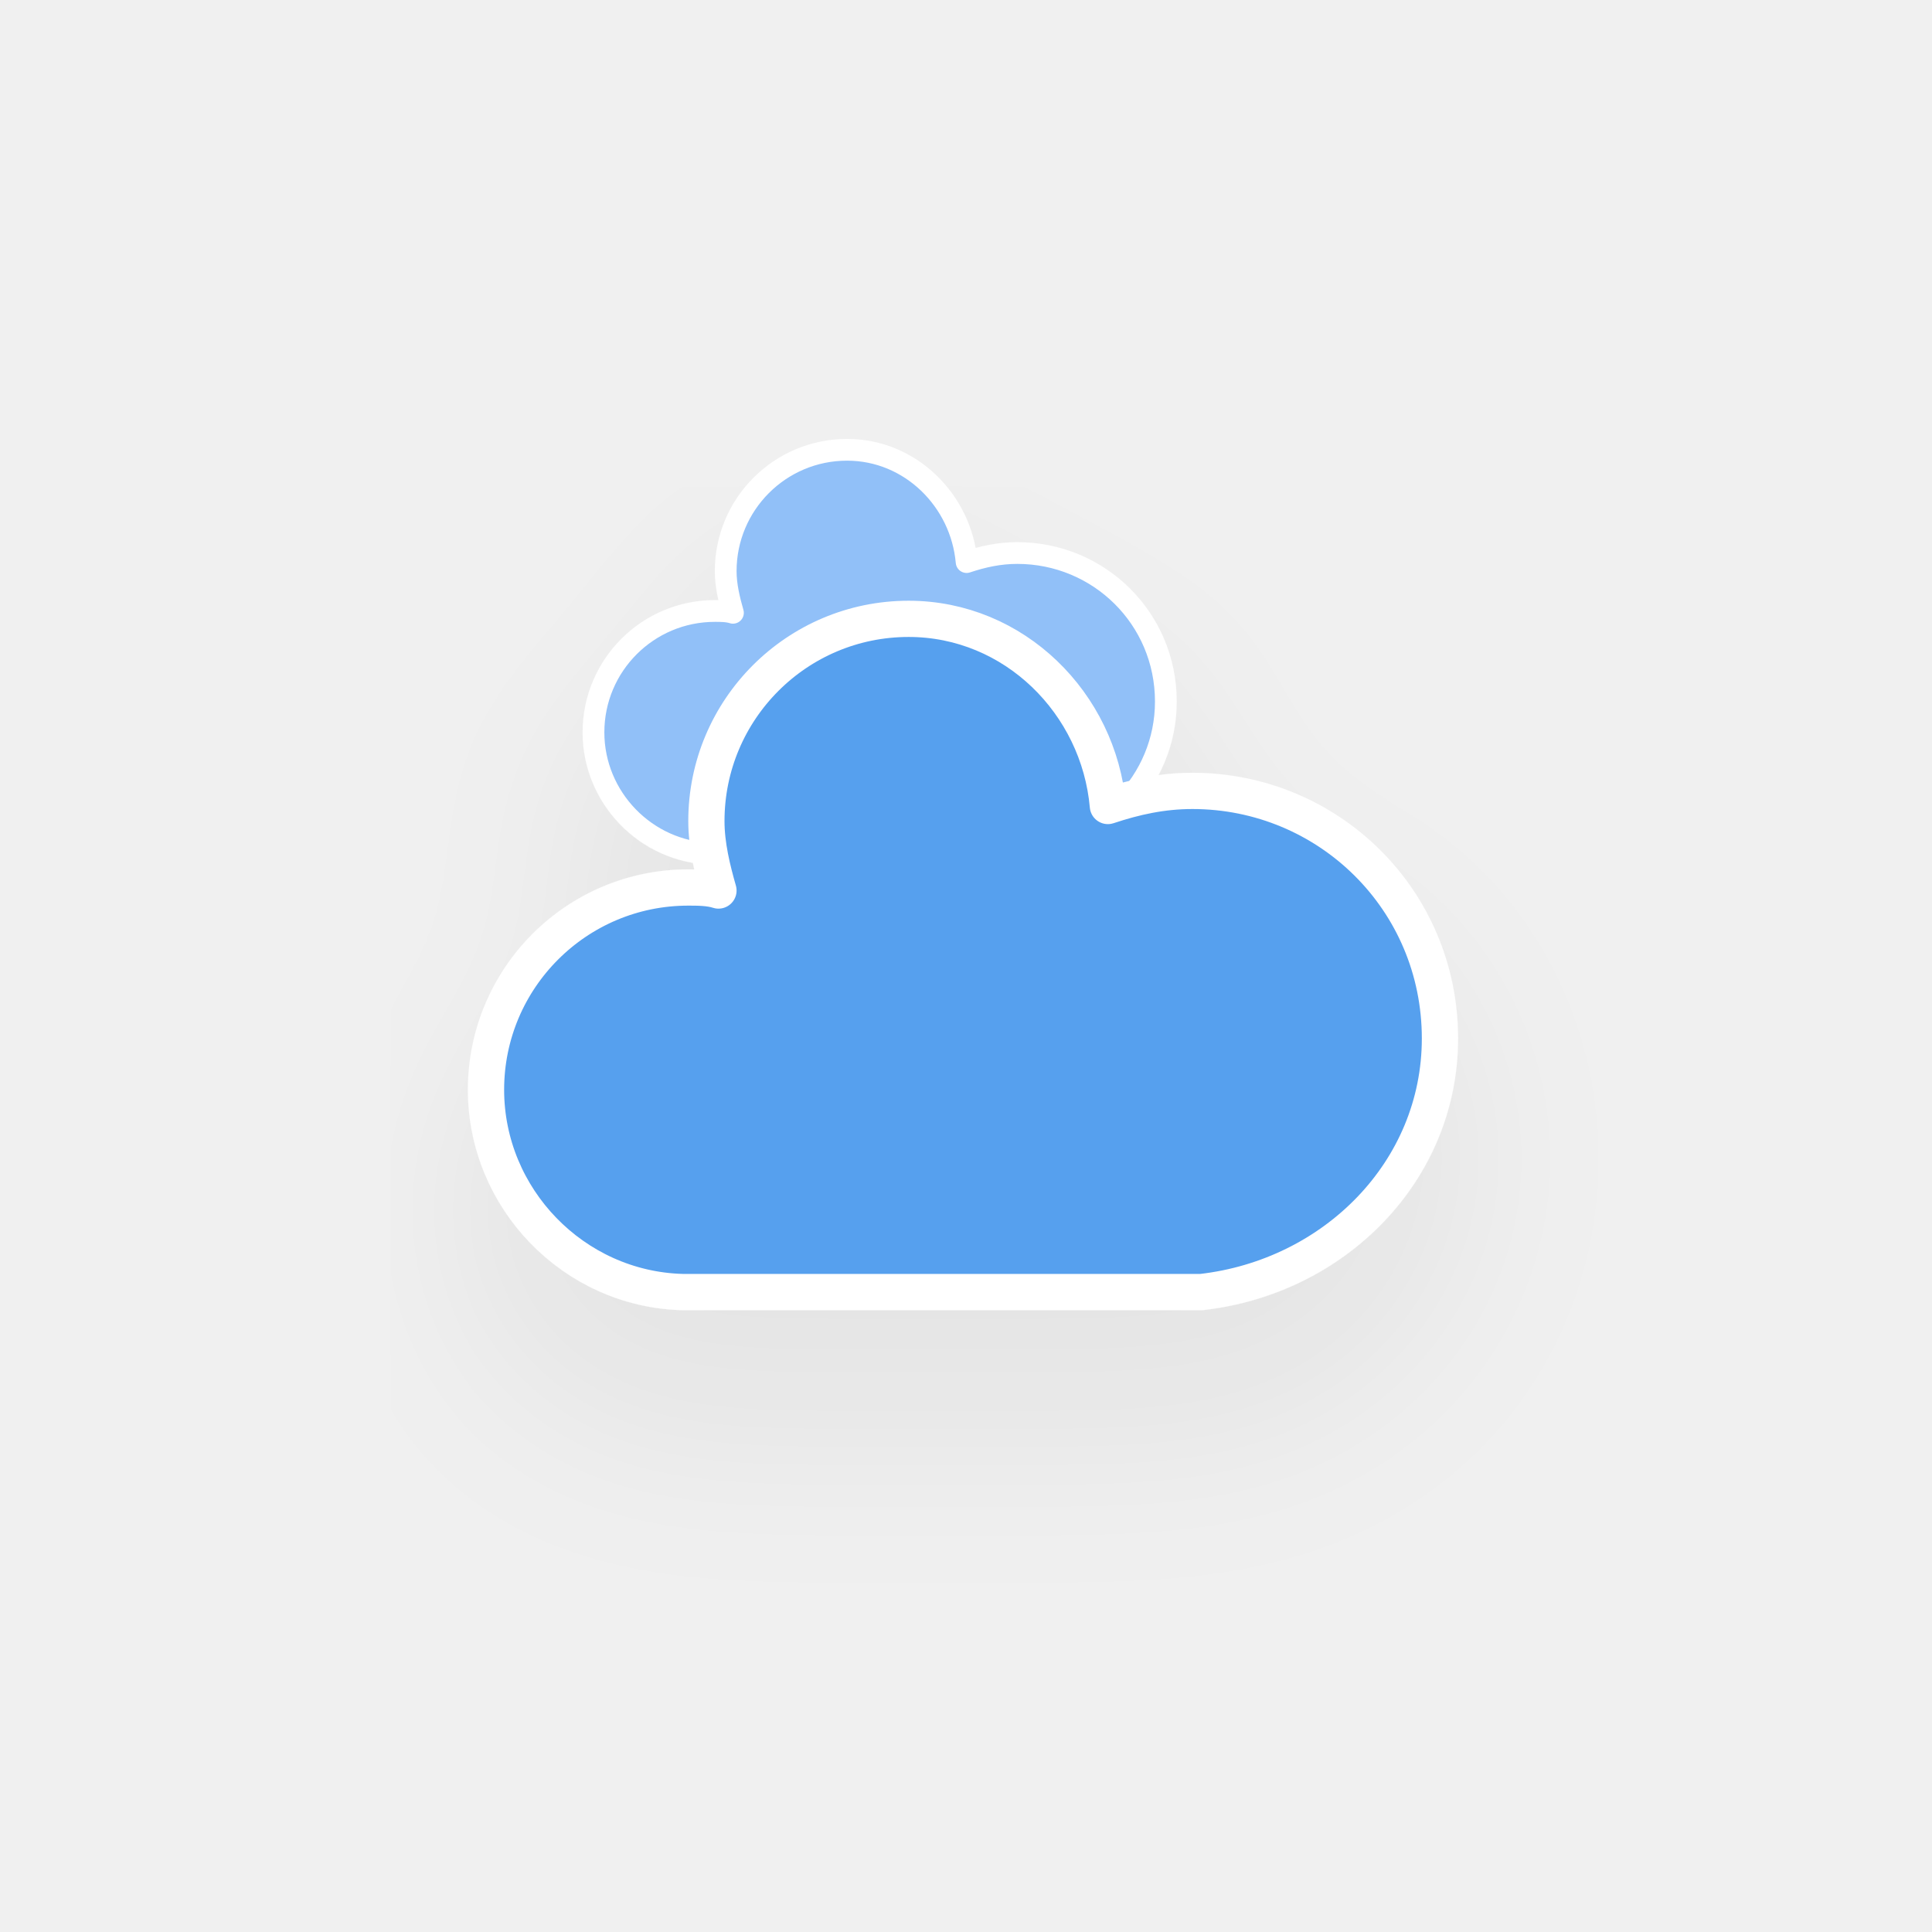
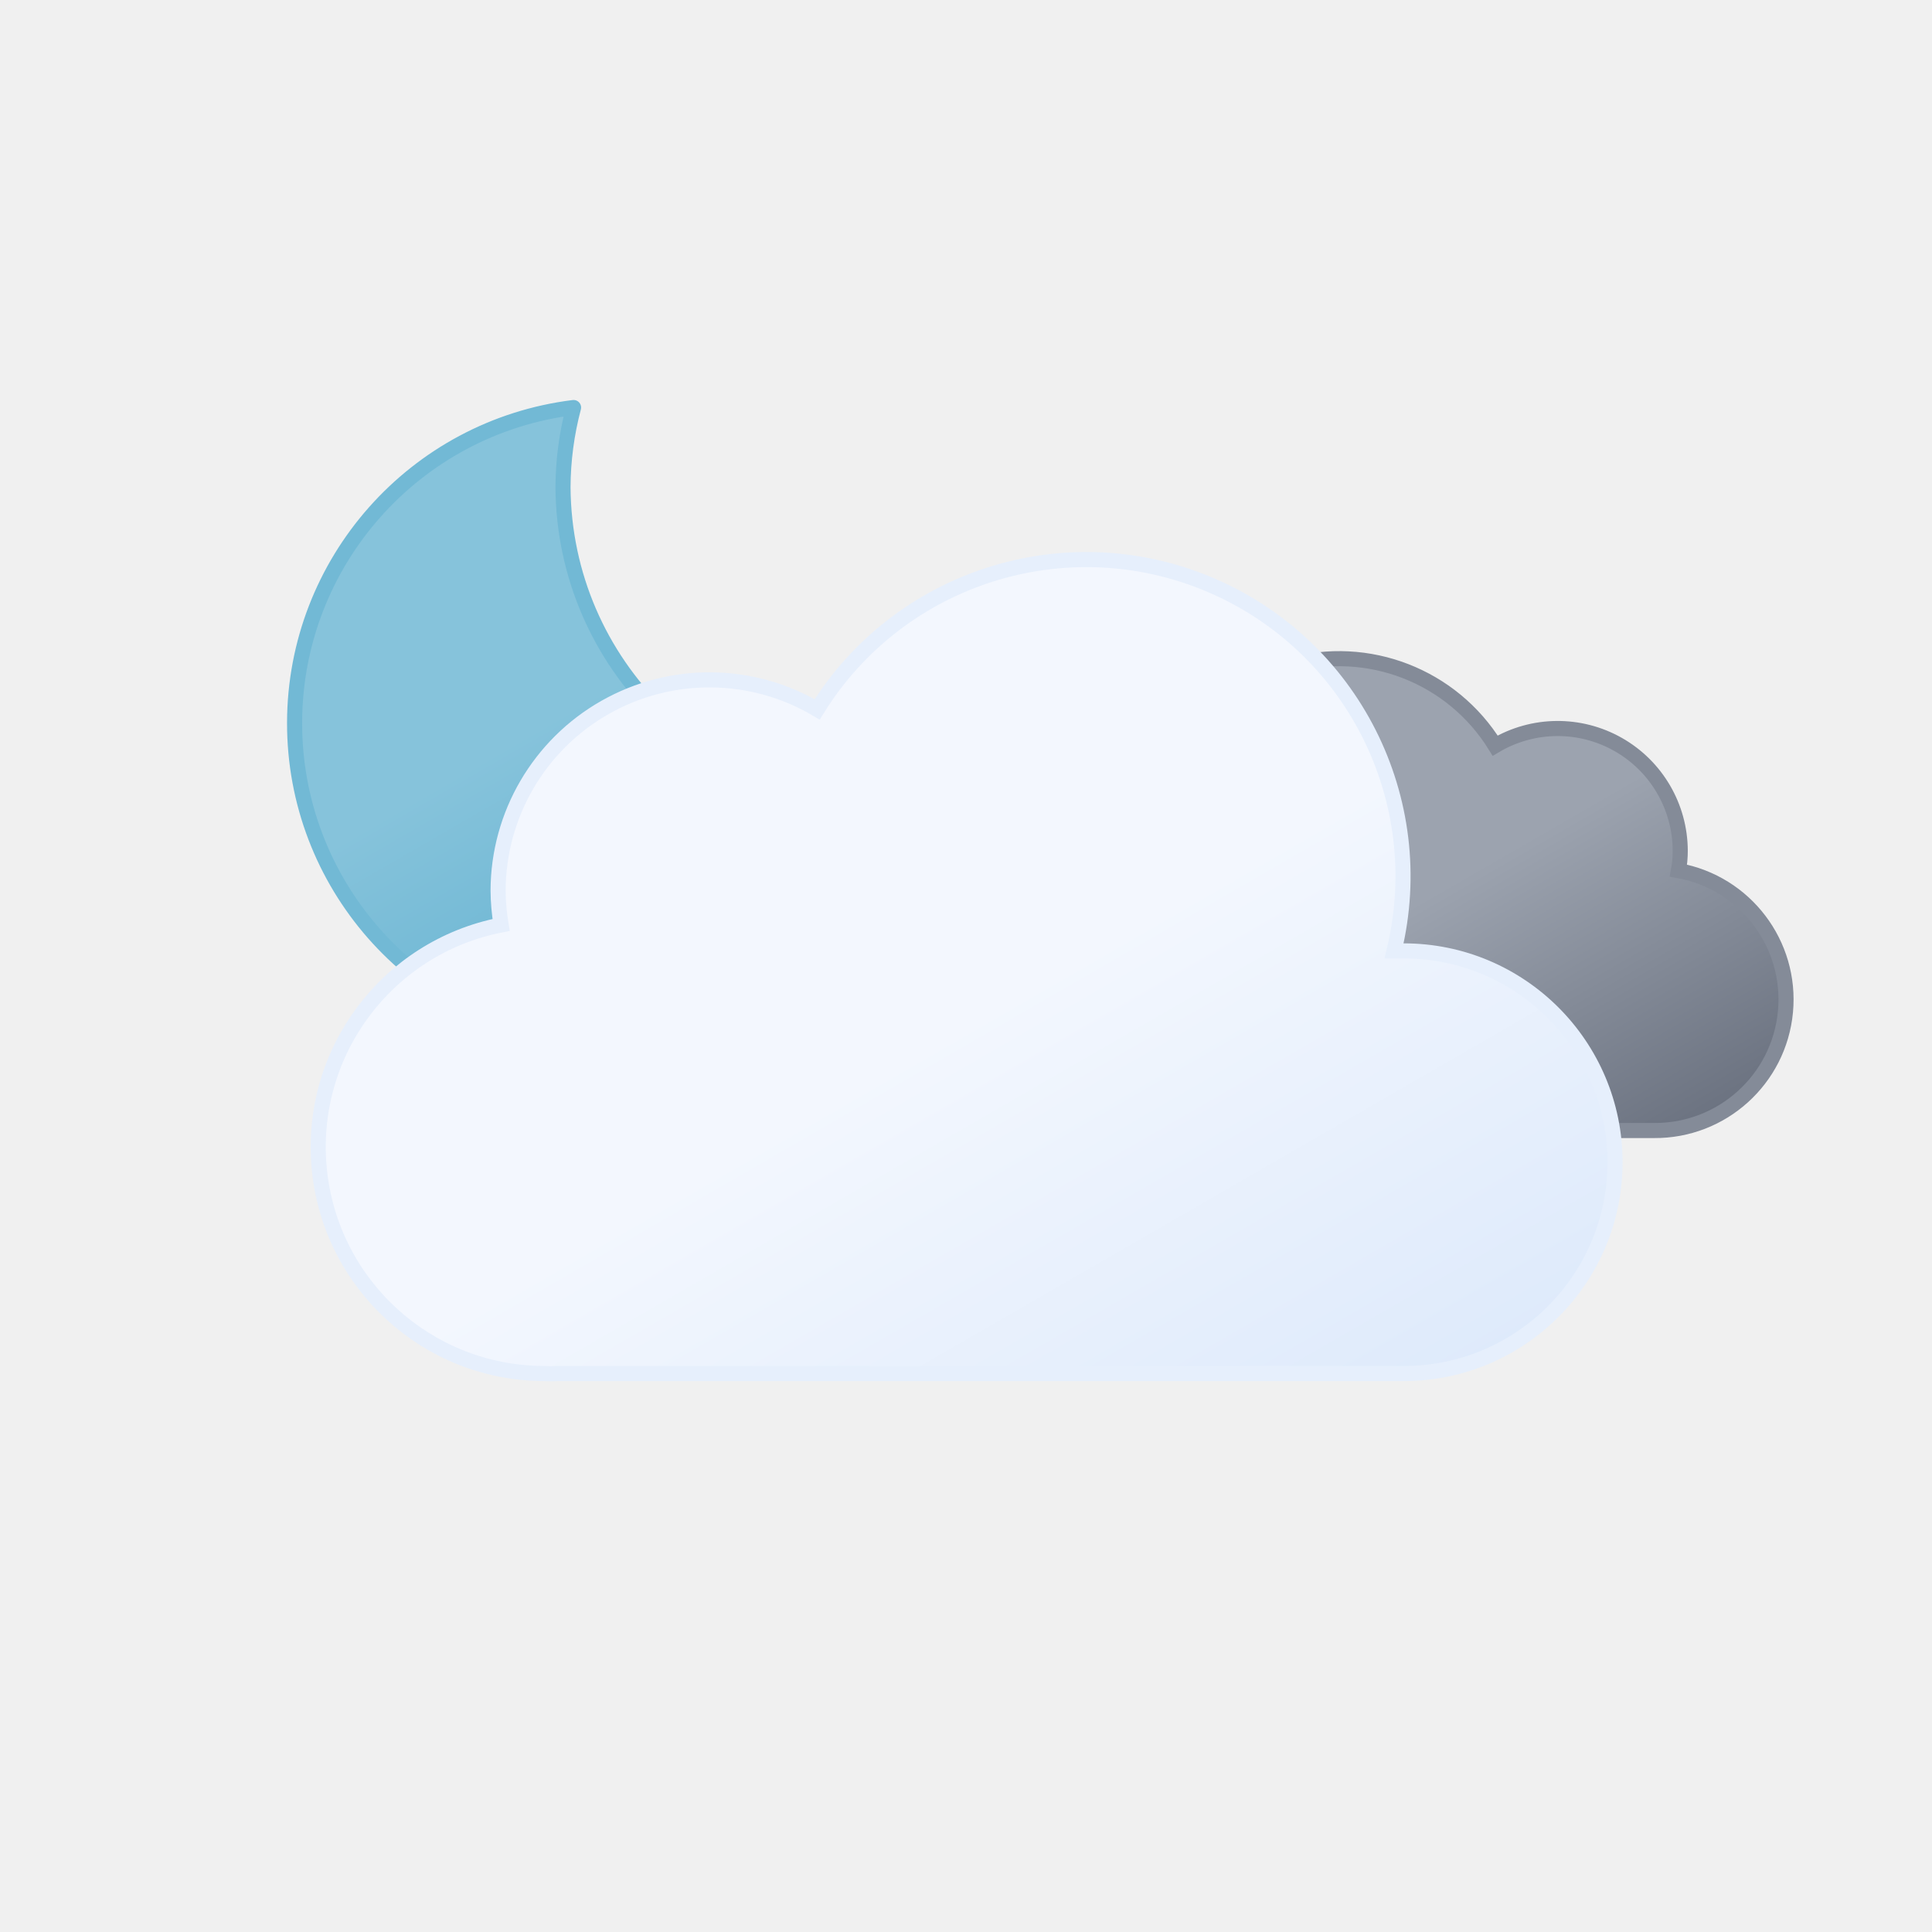
- <svg xmlns="http://www.w3.org/2000/svg" version="1.1" width="64" height="64" viewbox="0 0 64 64">
+ <svg xmlns="http://www.w3.org/2000/svg" viewBox="0 0 64 64">
  <defs>
-     <filter id="blur" width="200%" height="200%">
-       <feGaussianBlur in="SourceAlpha" stdDeviation="3" />
-       <feOffset dx="0" dy="4" result="offsetblur" />
-       <feComponentTransfer>
-         <feFuncA type="linear" slope="0.05" />
-       </feComponentTransfer>
-       <feMerge>
-         <feMergeNode />
-         <feMergeNode in="SourceGraphic" />
-       </feMerge>
-     </filter>
-     <style type="text/css">
- /*
- ** CLOUDS
- */
- @keyframes am-weather-cloud-1 {
-   0% {
-     -webkit-transform: translate(-5px,0px);
-        -moz-transform: translate(-5px,0px);
-         -ms-transform: translate(-5px,0px);
-             transform: translate(-5px,0px);
-   }
- 
-   50% {
-     -webkit-transform: translate(10px,0px);
-        -moz-transform: translate(10px,0px);
-         -ms-transform: translate(10px,0px);
-             transform: translate(10px,0px);
-   }
- 
-   100% {
-     -webkit-transform: translate(-5px,0px);
-        -moz-transform: translate(-5px,0px);
-         -ms-transform: translate(-5px,0px);
-             transform: translate(-5px,0px);
-   }
- }
- 
- .am-weather-cloud-1 {
-   -webkit-animation-name: am-weather-cloud-1;
-      -moz-animation-name: am-weather-cloud-1;
-           animation-name: am-weather-cloud-1;
-   -webkit-animation-duration: 7s;
-      -moz-animation-duration: 7s;
-           animation-duration: 7s;
-   -webkit-animation-timing-function: linear;
-      -moz-animation-timing-function: linear;
-           animation-timing-function: linear;
-   -webkit-animation-iteration-count: infinite;
-      -moz-animation-iteration-count: infinite;
-           animation-iteration-count: infinite;
- }
- 
- @keyframes am-weather-cloud-2 {
-   0% {
-     -webkit-transform: translate(0px,0px);
-        -moz-transform: translate(0px,0px);
-         -ms-transform: translate(0px,0px);
-             transform: translate(0px,0px);
-   }
- 
-   50% {
-     -webkit-transform: translate(2px,0px);
-        -moz-transform: translate(2px,0px);
-         -ms-transform: translate(2px,0px);
-             transform: translate(2px,0px);
-   }
- 
-   100% {
-     -webkit-transform: translate(0px,0px);
-        -moz-transform: translate(0px,0px);
-         -ms-transform: translate(0px,0px);
-             transform: translate(0px,0px);
-   }
- }
- 
- .am-weather-cloud-2 {
-   -webkit-animation-name: am-weather-cloud-2;
-      -moz-animation-name: am-weather-cloud-2;
-           animation-name: am-weather-cloud-2;
-   -webkit-animation-duration: 3s;
-      -moz-animation-duration: 3s;
-           animation-duration: 3s;
-   -webkit-animation-timing-function: linear;
-      -moz-animation-timing-function: linear;
-           animation-timing-function: linear;
-   -webkit-animation-iteration-count: infinite;
-      -moz-animation-iteration-count: infinite;
-           animation-iteration-count: infinite;
- }
- 
- /*
- ** SUN
- */
- @keyframes am-weather-sun {
-   0% {
-     -webkit-transform: rotate(0deg);
-        -moz-transform: rotate(0deg);
-         -ms-transform: rotate(0deg);
-             transform: rotate(0deg);
-   }
- 
-   100% {
-     -webkit-transform: rotate(360deg);
-        -moz-transform: rotate(360deg);
-         -ms-transform: rotate(360deg);
-             transform: rotate(360deg);
-   }
- }
- 
- .am-weather-sun {
-   -webkit-animation-name: am-weather-sun;
-      -moz-animation-name: am-weather-sun;
-       -ms-animation-name: am-weather-sun;
-           animation-name: am-weather-sun;
-   -webkit-animation-duration: 9s;
-      -moz-animation-duration: 9s;
-       -ms-animation-duration: 9s;
-           animation-duration: 9s;
-   -webkit-animation-timing-function: linear;
-      -moz-animation-timing-function: linear;
-       -ms-animation-timing-function: linear;
-           animation-timing-function: linear;
-   -webkit-animation-iteration-count: infinite;
-      -moz-animation-iteration-count: infinite;
-       -ms-animation-iteration-count: infinite;
-           animation-iteration-count: infinite;
- }
- 
- @keyframes am-weather-sun-shiny {
-   0% {
-     stroke-dasharray: 3px 10px;
-     stroke-dashoffset: 0px;
-   }
- 
-   50% {
-     stroke-dasharray: 0.1px 10px;
-     stroke-dashoffset: -1px;
-   }
- 
-   100% {
-     stroke-dasharray: 3px 10px;
-     stroke-dashoffset: 0px;
-   }
- }
- 
- .am-weather-sun-shiny line {
-   -webkit-animation-name: am-weather-sun-shiny;
-      -moz-animation-name: am-weather-sun-shiny;
-       -ms-animation-name: am-weather-sun-shiny;
-           animation-name: am-weather-sun-shiny;
-   -webkit-animation-duration: 2s;
-      -moz-animation-duration: 2s;
-       -ms-animation-duration: 2s;
-           animation-duration: 2s;
-   -webkit-animation-timing-function: linear;
-      -moz-animation-timing-function: linear;
-       -ms-animation-timing-function: linear;
-           animation-timing-function: linear;
-   -webkit-animation-iteration-count: infinite;
-      -moz-animation-iteration-count: infinite;
-       -ms-animation-iteration-count: infinite;
-           animation-iteration-count: infinite;
- }
- 
- 
- 
- 
- /*
- ** MOON
- */
- @keyframes am-weather-moon {
-   0% {
-     -webkit-transform: rotate(0deg);
-        -moz-transform: rotate(0deg);
-         -ms-transform: rotate(0deg);
-             transform: rotate(0deg);
-   }
- 
-   50% {
-     -webkit-transform: rotate(15deg);
-        -moz-transform: rotate(15deg);
-         -ms-transform: rotate(15deg);
-             transform: rotate(15deg);
-   }
- 
-   100% {
-     -webkit-transform: rotate(0deg);
-        -moz-transform: rotate(0deg);
-         -ms-transform: rotate(0deg);
-             transform: rotate(0deg);
-   }
- }
- 
- .am-weather-moon {
-   -webkit-animation-name: am-weather-moon;
-      -moz-animation-name: am-weather-moon;
-       -ms-animation-name: am-weather-moon;
-           animation-name: am-weather-moon;
-   -webkit-animation-duration: 6s;
-      -moz-animation-duration: 6s;
-       -ms-animation-duration: 6s;
-           animation-duration: 6s;
-   -webkit-animation-timing-function: linear;
-      -moz-animation-timing-function: linear;
-       -ms-animation-timing-function: linear;
-           animation-timing-function: linear;
-   -webkit-animation-iteration-count: infinite;
-      -moz-animation-iteration-count: infinite;
-       -ms-animation-iteration-count: infinite;
-           animation-iteration-count: infinite;
-   -webkit-transform-origin: 12.5px 15.15px 0; /* TODO FF CENTER ISSUE */
-      -moz-transform-origin: 12.5px 15.15px 0; /* TODO FF CENTER ISSUE */
-       -ms-transform-origin: 12.5px 15.15px 0; /* TODO FF CENTER ISSUE */
-           transform-origin: 12.5px 15.15px 0; /* TODO FF CENTER ISSUE */
- }
- 
- @keyframes am-weather-moon-star-1 {
-   0% {
-     opacity: 0;
-   }
- 
-   100% {
-     opacity: 1;
-   }
- }
- 
- .am-weather-moon-star-1 {
-   -webkit-animation-name: am-weather-moon-star-1;
-      -moz-animation-name: am-weather-moon-star-1;
-       -ms-animation-name: am-weather-moon-star-1;
-           animation-name: am-weather-moon-star-1;
-   -webkit-animation-delay: 3s;
-      -moz-animation-delay: 3s;
-       -ms-animation-delay: 3s;
-           animation-delay: 3s;
-   -webkit-animation-duration: 5s;
-      -moz-animation-duration: 5s;
-       -ms-animation-duration: 5s;
-           animation-duration: 5s;
-   -webkit-animation-timing-function: linear;
-      -moz-animation-timing-function: linear;
-       -ms-animation-timing-function: linear;
-           animation-timing-function: linear;
-   -webkit-animation-iteration-count: 1;
-      -moz-animation-iteration-count: 1;
-       -ms-animation-iteration-count: 1;
-           animation-iteration-count: 1;
- }
- 
- @keyframes am-weather-moon-star-2 {
-   0% {
-     opacity: 0;
-   }
- 
-   100% {
-     opacity: 1;
-   }
- }
- 
- .am-weather-moon-star-2 {
-   -webkit-animation-name: am-weather-moon-star-2;
-      -moz-animation-name: am-weather-moon-star-2;
-       -ms-animation-name: am-weather-moon-star-2;
-           animation-name: am-weather-moon-star-2;
-   -webkit-animation-delay: 5s;
-      -moz-animation-delay: 5s;
-       -ms-animation-delay: 5s;
-           animation-delay: 5s;
-   -webkit-animation-duration: 4s;
-      -moz-animation-duration: 4s;
-       -ms-animation-duration: 4s;
-           animation-duration: 4s;
-   -webkit-animation-timing-function: linear;
-      -moz-animation-timing-function: linear;
-       -ms-animation-timing-function: linear;
-           animation-timing-function: linear;
-   -webkit-animation-iteration-count: 1;
-      -moz-animation-iteration-count: 1;
-       -ms-animation-iteration-count: 1;
-           animation-iteration-count: 1;
- }
- 
- /*
- ** RAIN
- */
- @keyframes am-weather-rain {
-   0% {
-     stroke-dashoffset: 0;
-   }
- 
-   100% {
-     stroke-dashoffset: -100;
-   }
- }
- 
- .am-weather-rain-1 {
-   -webkit-animation-name: am-weather-rain;
-      -moz-animation-name: am-weather-rain;
-       -ms-animation-name: am-weather-rain;
-           animation-name: am-weather-rain;
-   -webkit-animation-duration: 8s;
-      -moz-animation-duration: 8s;
-       -ms-animation-duration: 8s;
-           animation-duration: 8s;
-   -webkit-animation-timing-function: linear;
-      -moz-animation-timing-function: linear;
-       -ms-animation-timing-function: linear;
-           animation-timing-function: linear;
-   -webkit-animation-iteration-count: infinite;
-      -moz-animation-iteration-count: infinite;
-       -ms-animation-iteration-count: infinite;
-           animation-iteration-count: infinite;
- }
- 
- .am-weather-rain-2 {
-   -webkit-animation-name: am-weather-rain;
-      -moz-animation-name: am-weather-rain;
-       -ms-animation-name: am-weather-rain;
-           animation-name: am-weather-rain;
-   -webkit-animation-delay: 0.25s;
-      -moz-animation-delay: 0.25s;
-       -ms-animation-delay: 0.25s;
-           animation-delay: 0.25s;
-   -webkit-animation-duration: 8s;
-      -moz-animation-duration: 8s;
-       -ms-animation-duration: 8s;
-           animation-duration: 8s;
-   -webkit-animation-timing-function: linear;
-      -moz-animation-timing-function: linear;
-       -ms-animation-timing-function: linear;
-           animation-timing-function: linear;
-   -webkit-animation-iteration-count: infinite;
-      -moz-animation-iteration-count: infinite;
-       -ms-animation-iteration-count: infinite;
-           animation-iteration-count: infinite;
- }
- 
- 
- /*
- ** SNOW
- */
- @keyframes am-weather-snow {
-   0% {
-     -webkit-transform: translateX(0) translateY(0);
-        -moz-transform: translateX(0) translateY(0);
-         -ms-transform: translateX(0) translateY(0);
-             transform: translateX(0) translateY(0);
-   }
- 
-   33.33% {
-     -webkit-transform: translateX(-1.2px) translateY(2px);
-        -moz-transform: translateX(-1.2px) translateY(2px);
-         -ms-transform: translateX(-1.2px) translateY(2px);
-             transform: translateX(-1.2px) translateY(2px);
-   }
- 
-   66.66% {
-     -webkit-transform: translateX(1.4px) translateY(4px);
-        -moz-transform: translateX(1.4px) translateY(4px);
-         -ms-transform: translateX(1.4px) translateY(4px);
-             transform: translateX(1.4px) translateY(4px);
-     opacity: 1;
-   }
- 
-   100% {
-     -webkit-transform: translateX(-1.6px) translateY(6px);
-        -moz-transform: translateX(-1.6px) translateY(6px);
-         -ms-transform: translateX(-1.6px) translateY(6px);
-             transform: translateX(-1.6px) translateY(6px);
-     opacity: 0;
-   }
- }
- 
- @keyframes am-weather-snow-reverse {
-   0% {
-     -webkit-transform: translateX(0) translateY(0);
-        -moz-transform: translateX(0) translateY(0);
-         -ms-transform: translateX(0) translateY(0);
-             transform: translateX(0) translateY(0);
-   }
- 
-   33.33% {
-     -webkit-transform: translateX(1.2px) translateY(2px);
-        -moz-transform: translateX(1.2px) translateY(2px);
-         -ms-transform: translateX(1.2px) translateY(2px);
-             transform: translateX(1.2px) translateY(2px);
-   }
- 
-   66.66% {
-     -webkit-transform: translateX(-1.4px) translateY(4px);
-        -moz-transform: translateX(-1.4px) translateY(4px);
-         -ms-transform: translateX(-1.4px) translateY(4px);
-             transform: translateX(-1.4px) translateY(4px);
-     opacity: 1;
-   }
- 
-   100% {
-     -webkit-transform: translateX(1.6px) translateY(6px);
-        -moz-transform: translateX(1.6px) translateY(6px);
-         -ms-transform: translateX(1.6px) translateY(6px);
-             transform: translateX(1.6px) translateY(6px);
-     opacity: 0;
-   }
- }
- 
- .am-weather-snow-1 {
-   -webkit-animation-name: am-weather-snow;
-      -moz-animation-name: am-weather-snow;
-       -ms-animation-name: am-weather-snow;
-           animation-name: am-weather-snow;
-   -webkit-animation-duration: 2s;
-      -moz-animation-duration: 2s;
-       -ms-animation-duration: 2s;
-           animation-duration: 2s;
-   -webkit-animation-timing-function: linear;
-      -moz-animation-timing-function: linear;
-       -ms-animation-timing-function: linear;
-           animation-timing-function: linear;
-   -webkit-animation-iteration-count: infinite;
-      -moz-animation-iteration-count: infinite;
-       -ms-animation-iteration-count: infinite;
-           animation-iteration-count: infinite;
- }
- 
- .am-weather-snow-2 {
-   -webkit-animation-name: am-weather-snow;
-      -moz-animation-name: am-weather-snow;
-       -ms-animation-name: am-weather-snow;
-           animation-name: am-weather-snow;
-   -webkit-animation-delay: 1.2s;
-      -moz-animation-delay: 1.2s;
-       -ms-animation-delay: 1.2s;
-           animation-delay: 1.2s;
-   -webkit-animation-duration: 2s;
-      -moz-animation-duration: 2s;
-       -ms-animation-duration: 2s;
-           animation-duration: 2s;
-   -webkit-animation-timing-function: linear;
-      -moz-animation-timing-function: linear;
-       -ms-animation-timing-function: linear;
-           animation-timing-function: linear;
-   -webkit-animation-iteration-count: infinite;
-      -moz-animation-iteration-count: infinite;
-       -ms-animation-iteration-count: infinite;
-           animation-iteration-count: infinite;
- }
- 
- .am-weather-snow-3 {
-   -webkit-animation-name: am-weather-snow-reverse;
-      -moz-animation-name: am-weather-snow-reverse;
-       -ms-animation-name: am-weather-snow-reverse;
-           animation-name: am-weather-snow-reverse;
-   -webkit-animation-duration: 2s;
-      -moz-animation-duration: 2s;
-       -ms-animation-duration: 2s;
-           animation-duration: 2s;
-   -webkit-animation-timing-function: linear;
-      -moz-animation-timing-function: linear;
-       -ms-animation-timing-function: linear;
-           animation-timing-function: linear;
-   -webkit-animation-iteration-count: infinite;
-      -moz-animation-iteration-count: infinite;
-       -ms-animation-iteration-count: infinite;
-           animation-iteration-count: infinite;
- }
- 
- /*
- ** EASING
- */
- .am-weather-easing-ease-in-out {
-   -webkit-animation-timing-function: ease-in-out;
-      -moz-animation-timing-function: ease-in-out;
-       -ms-animation-timing-function: ease-in-out;
-           animation-timing-function: ease-in-out;
- }
- 
-         </style>
+     <linearGradient id="a" x1="13.58" y1="15.57" x2="24.15" y2="33.87" gradientUnits="userSpaceOnUse">
+       <stop offset="0" stop-color="#86c3db" />
+       <stop offset="0.45" stop-color="#86c3db" />
+       <stop offset="1" stop-color="#5eafcf" />
+       <animateTransform attributeName="gradientTransform" type="rotate" values="10 19.22 24.293; -10 19.22 24.293; 10 19.22 24.293" dur="10s" repeatCount="indefinite" />
+     </linearGradient>
+     <linearGradient id="b" x1="40.76" y1="23" x2="50.83" y2="40.46" gradientUnits="userSpaceOnUse">
+       <stop offset="0" stop-color="#9ca3af" />
+       <stop offset="0.45" stop-color="#9ca3af" />
+       <stop offset="1" stop-color="#6b7280" />
+     </linearGradient>
+     <linearGradient id="c" x1="22.56" y1="21.96" x2="39.2" y2="50.8" gradientUnits="userSpaceOnUse">
+       <stop offset="0" stop-color="#f3f7fe" />
+       <stop offset="0.45" stop-color="#f3f7fe" />
+       <stop offset="1" stop-color="#deeafb" />
+     </linearGradient>
  </defs>
-   <g filter="url(#blur)" id="cloudy">
-     <g transform="translate(20,10)">
-       <g class="am-weather-cloud-1">
-         <path d="M47.7,35.4     c0-4.6-3.7-8.2-8.2-8.2c-1,0-1.9,0.2-2.8,0.5c-0.3-3.4-3.1-6.2-6.6-6.2c-3.7,0-6.7,3-6.7,6.7c0,0.8,0.2,1.6,0.4,2.3     c-0.3-0.1-0.7-0.1-1-0.1c-3.7,0-6.7,3-6.7,6.7c0,3.6,2.9,6.6,6.5,6.7l17.2,0C44.2,43.3,47.7,39.8,47.7,35.4z" fill="#91C0F8" stroke="white" stroke-linejoin="round" stroke-width="1.2" transform="translate(-10,-8), scale(0.6)" />
-       </g>
-       <g class="am-weather-cloud-2">
-         <path d="M47.7,35.4     c0-4.6-3.7-8.2-8.2-8.2c-1,0-1.9,0.2-2.8,0.5c-0.3-3.4-3.1-6.2-6.6-6.2c-3.7,0-6.7,3-6.7,6.7c0,0.8,0.2,1.6,0.4,2.3     c-0.3-0.1-0.7-0.1-1-0.1c-3.7,0-6.7,3-6.7,6.7c0,3.6,2.9,6.6,6.5,6.7l17.2,0C44.2,43.3,47.7,39.8,47.7,35.4z" fill="#57A0EE" stroke="white" stroke-linejoin="round" stroke-width="1.2" transform="translate(-20,-11)" />
-       </g>
-     </g>
-   </g>
+   <path d="M29.33,26.68A10.61,10.61,0,0,1,18.65,16.14,10.5,10.5,0,0,1,19,13.5,10.54,10.54,0,1,0,30.5,26.61,11.48,11.48,0,0,1,29.33,26.68Z" stroke="#72b9d5" stroke-linecap="round" stroke-linejoin="round" stroke-width="0.5" fill="url(#a)">
+     <animateTransform attributeName="transform" type="rotate" values="-10 19.22 24.293; 10 19.22 24.293; -10 19.22 24.293" dur="10s" repeatCount="indefinite" />
+   </path>
+   <path d="M34.23,33.45a4.05,4.05,0,0,0,4.05,4H54.79a4.34,4.34,0,0,0,.81-8.61,3.52,3.52,0,0,0,.06-.66,4.06,4.06,0,0,0-6.13-3.48,6.08,6.08,0,0,0-11.25,3.19,6.34,6.34,0,0,0,.18,1.46h-.18A4.05,4.05,0,0,0,34.23,33.45Z" stroke="#848b98" stroke-miterlimit="10" stroke-width="0.5" fill="url(#b)">
+     <animateTransform attributeName="transform" type="translate" values="-2.1 0; 2.1 0; -2.1 0" dur="7s" repeatCount="indefinite" />
+   </path>
+   <path d="M46.5,31.5l-.32,0a10.49,10.49,0,0,0-19.11-8,7,7,0,0,0-10.57,6,7.21,7.21,0,0,0,.1,1.14A7.5,7.5,0,0,0,18,45.5a4.19,4.19,0,0,0,.5,0v0h28a7,7,0,0,0,0-14Z" stroke="#e6effc" stroke-miterlimit="10" stroke-width="0.5" fill="url(#c)">
+     <animateTransform attributeName="transform" type="translate" values="-3 0; 3 0; -3 0" dur="7s" repeatCount="indefinite" />
+   </path>
</svg>
